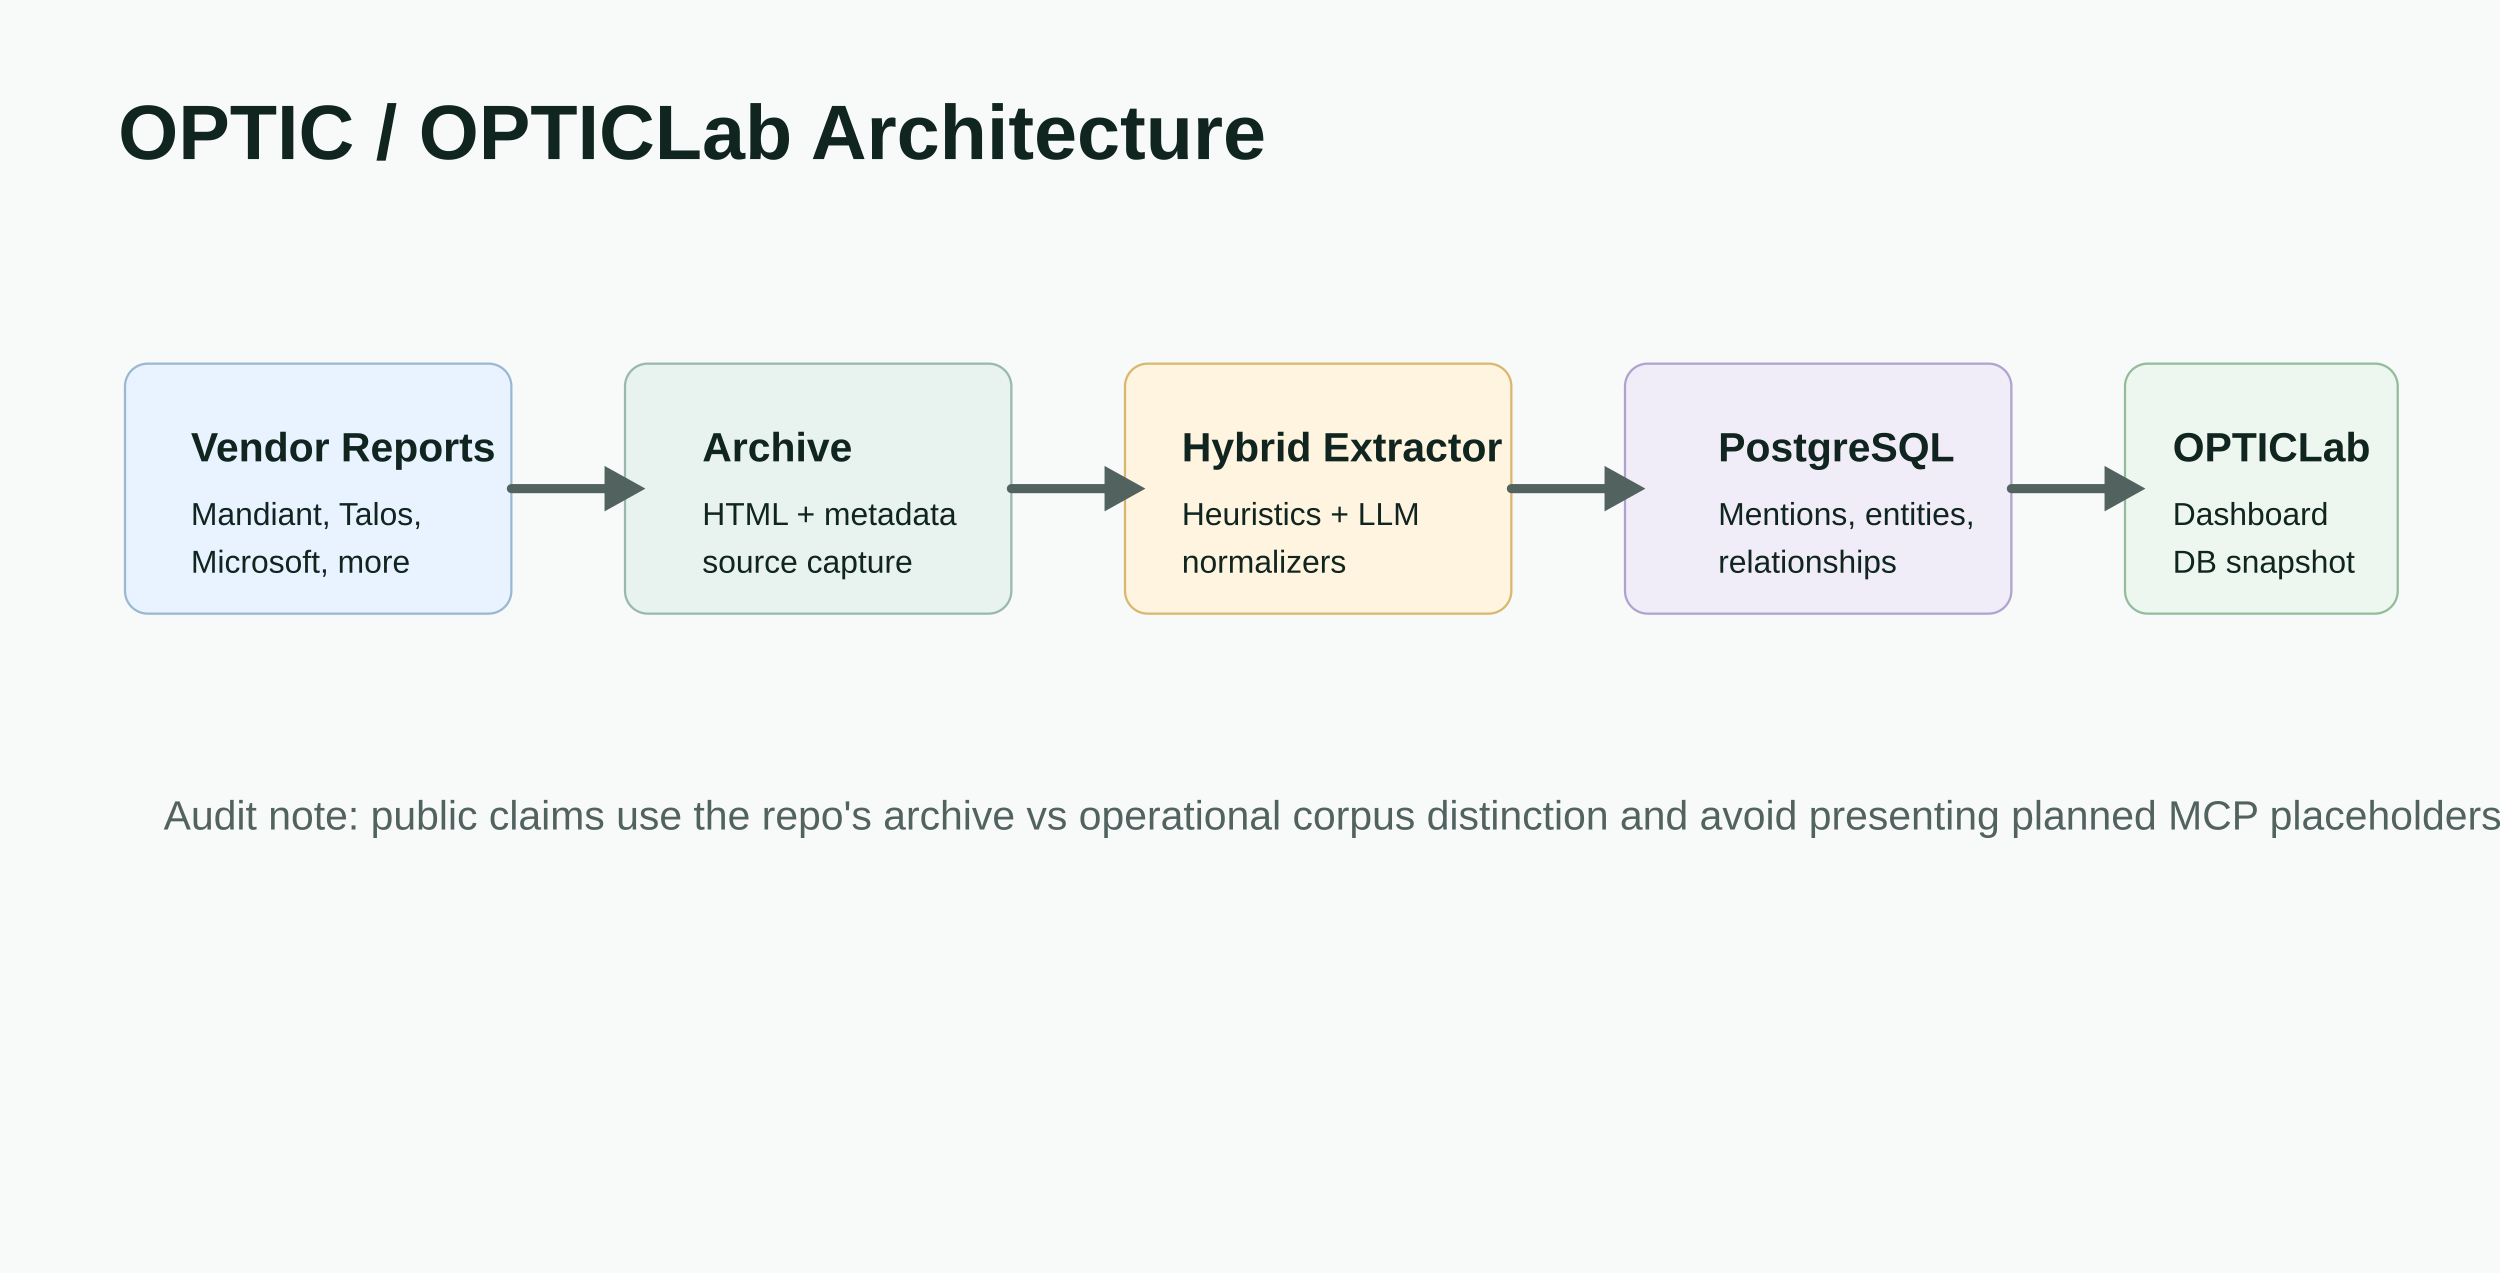
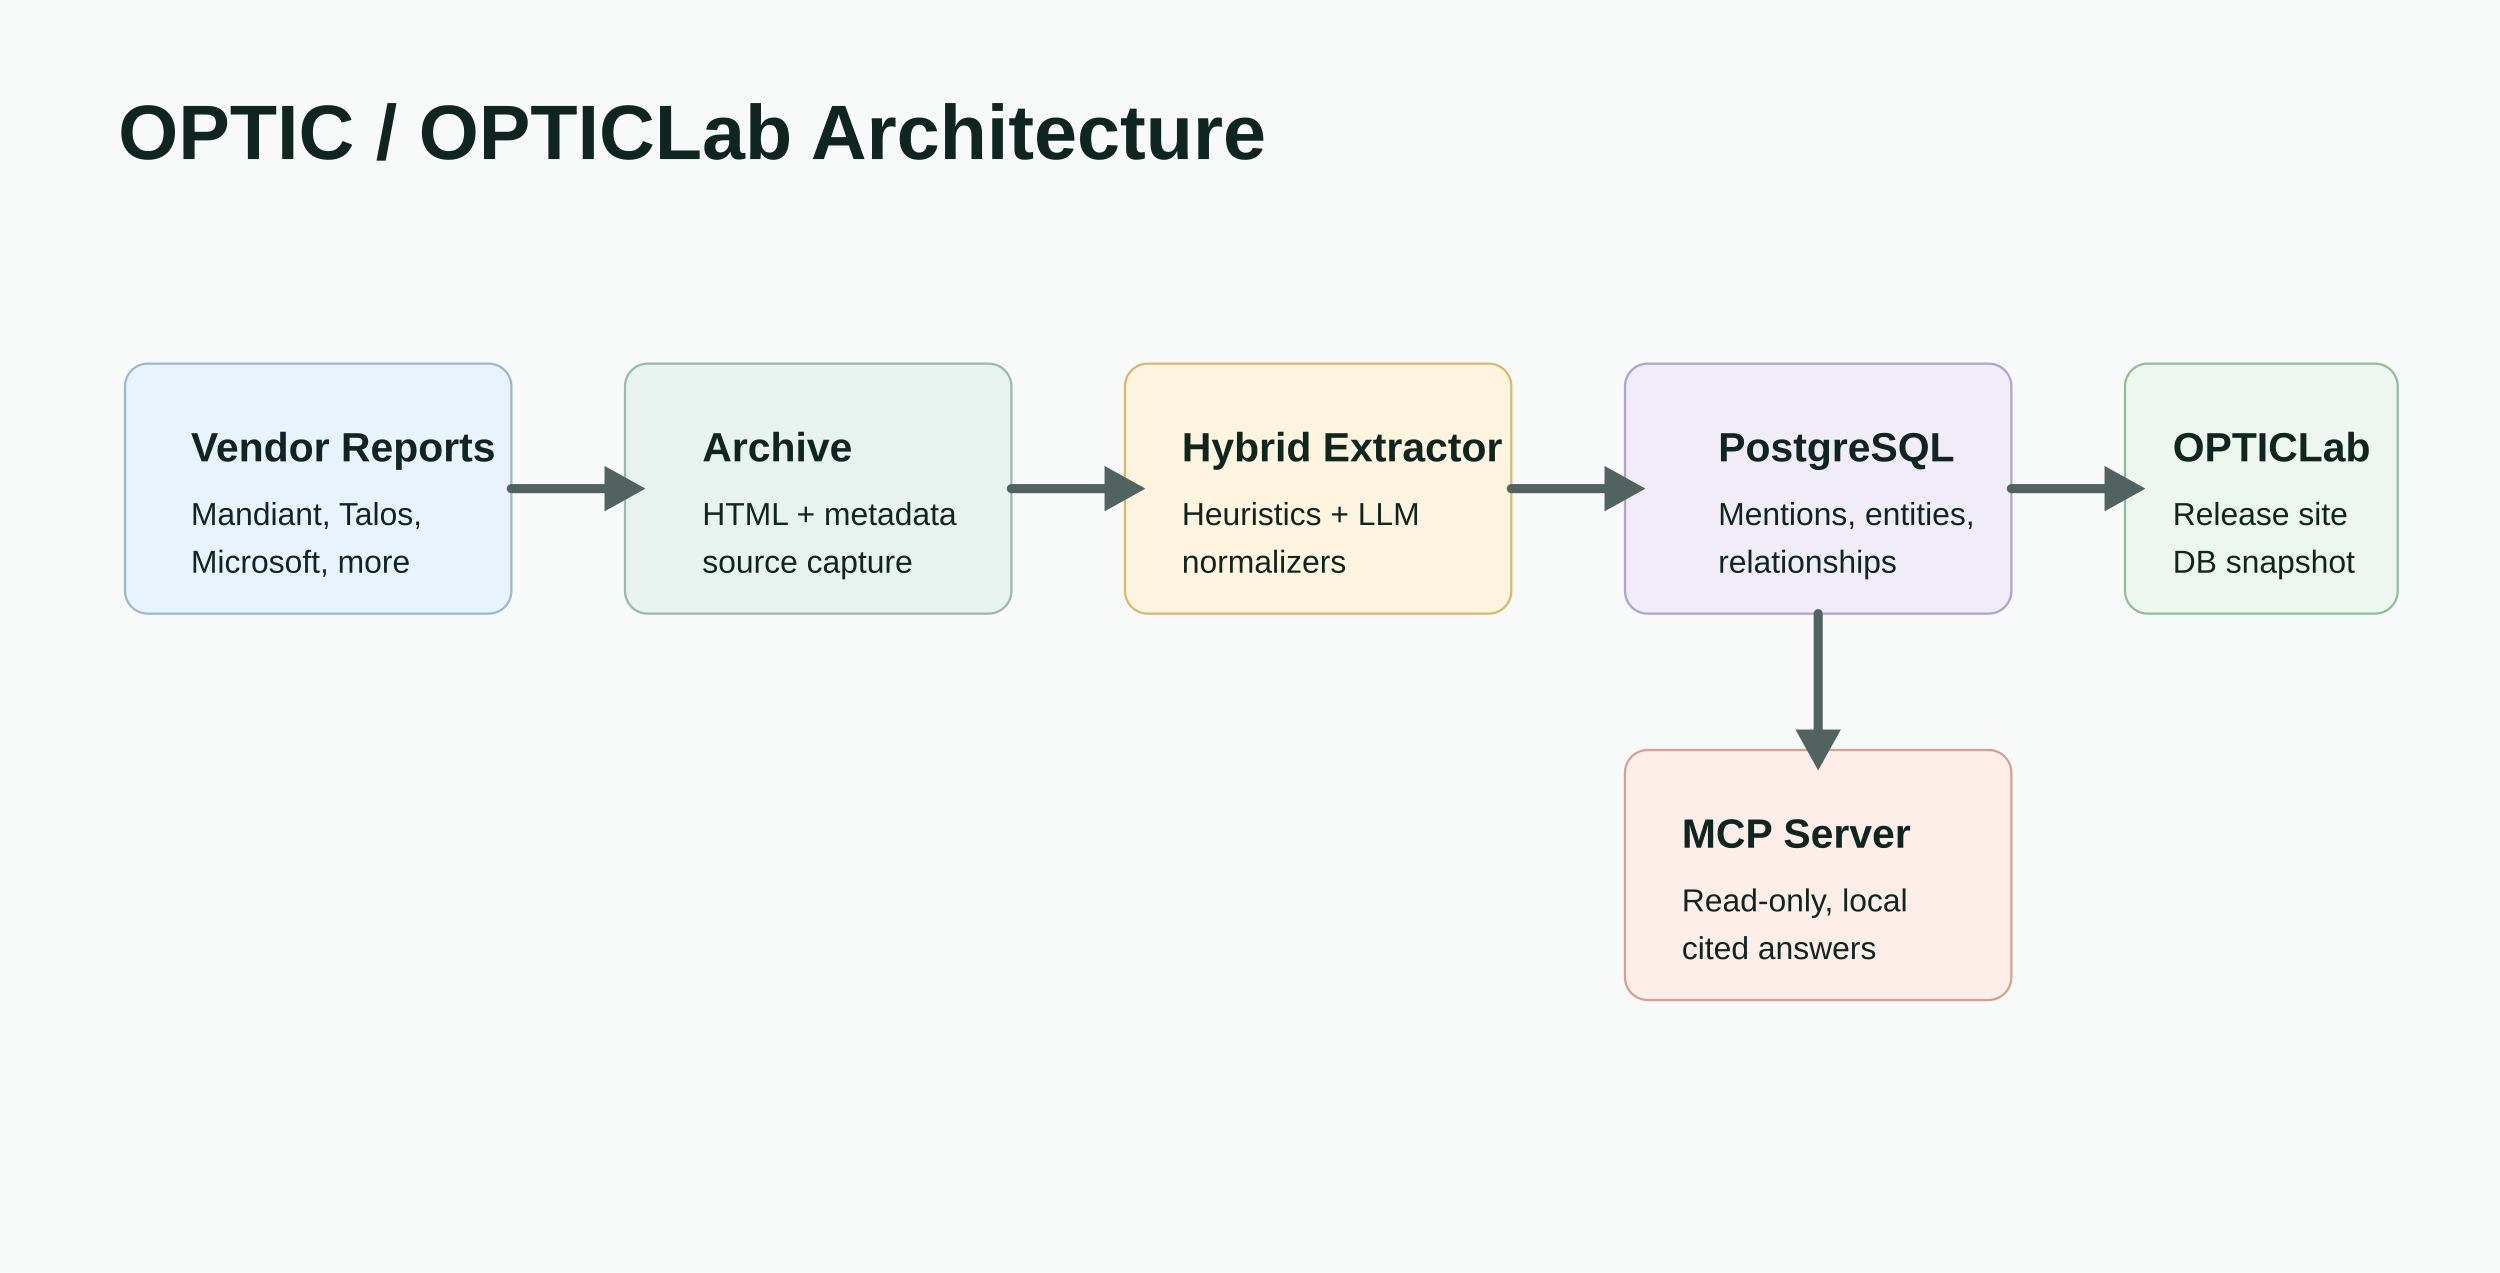
<svg xmlns="http://www.w3.org/2000/svg" width="1100" height="560" viewBox="0 0 1100 560" role="img" aria-labelledby="title desc">
  <rect width="1100" height="560" fill="#f7faf9" />
  <text x="52" y="70" font-family="Arial" font-size="34" font-weight="700" fill="#10251f">OPTIC / OPTICLab Architecture</text>
  <g font-family="Arial" fill="#10251f">
    <rect x="55" y="160" width="170" height="110" rx="10" fill="#e9f3ff" stroke="#9bb8d3" />
    <text x="84" y="203" font-size="18" font-weight="700">Vendor Reports</text>
    <text x="84" y="231" font-size="14">Mandiant, Talos,</text>
    <text x="84" y="252" font-size="14">Microsoft, more</text>
    <rect x="275" y="160" width="170" height="110" rx="10" fill="#e8f3ef" stroke="#9ab8ae" />
    <text x="309" y="203" font-size="18" font-weight="700">Archive</text>
    <text x="309" y="231" font-size="14">HTML + metadata</text>
    <text x="309" y="252" font-size="14">source capture</text>
    <rect x="495" y="160" width="170" height="110" rx="10" fill="#fff4df" stroke="#d9b76f" />
    <text x="520" y="203" font-size="18" font-weight="700">Hybrid Extractor</text>
    <text x="520" y="231" font-size="14">Heuristics + LLM</text>
    <text x="520" y="252" font-size="14">normalizers</text>
    <rect x="715" y="160" width="170" height="110" rx="10" fill="#f1edf8" stroke="#b1a2cf" />
    <text x="756" y="203" font-size="18" font-weight="700">PostgreSQL</text>
    <text x="756" y="231" font-size="14">Mentions, entities,</text>
    <text x="756" y="252" font-size="14">relationships</text>
    <rect x="935" y="160" width="120" height="110" rx="10" fill="#edf7f0" stroke="#92bd9c" />
    <text x="956" y="203" font-size="18" font-weight="700">OPTICLab</text>
-     <text x="956" y="231" font-size="14">Dashboard</text>
+     <text x="956" y="231" font-size="14">Release site</text>
    <text x="956" y="252" font-size="14">DB snapshot</text>
  </g>
  <g stroke="#52635f" stroke-width="4" fill="none" stroke-linecap="round">
    <path d="M225 215 H275" />
    <path d="M445 215 H495" />
    <path d="M665 215 H715" />
    <path d="M885 215 H935" />
  </g>
  <g fill="#52635f">
    <polygon points="266,205 284,215 266,225" />
    <polygon points="486,205 504,215 486,225" />
    <polygon points="706,205 724,215 706,225" />
    <polygon points="926,205 944,215 926,225" />
  </g>
-   <text x="72" y="365" font-family="Arial" font-size="18" fill="#52635f">Audit note: public claims use the repo's archive vs operational corpus distinction and avoid presenting planned MCP placeholders as shipped capability.</text>
+   <g font-family="Arial" fill="#10251f">
+     <rect x="715" y="330" width="170" height="110" rx="10" fill="#fdeee9" stroke="#d6a08f" />
+     <text x="740" y="373" font-size="18" font-weight="700">MCP Server</text>
+     <text x="740" y="401" font-size="14">Read-only, local</text>
+     <text x="740" y="422" font-size="14">cited answers</text>
+   </g>
+   <path d="M800 270 V330" stroke="#52635f" stroke-width="4" fill="none" stroke-linecap="round" />
+   <polygon points="790,321 800,339 810,321" fill="#52635f" />
</svg>
